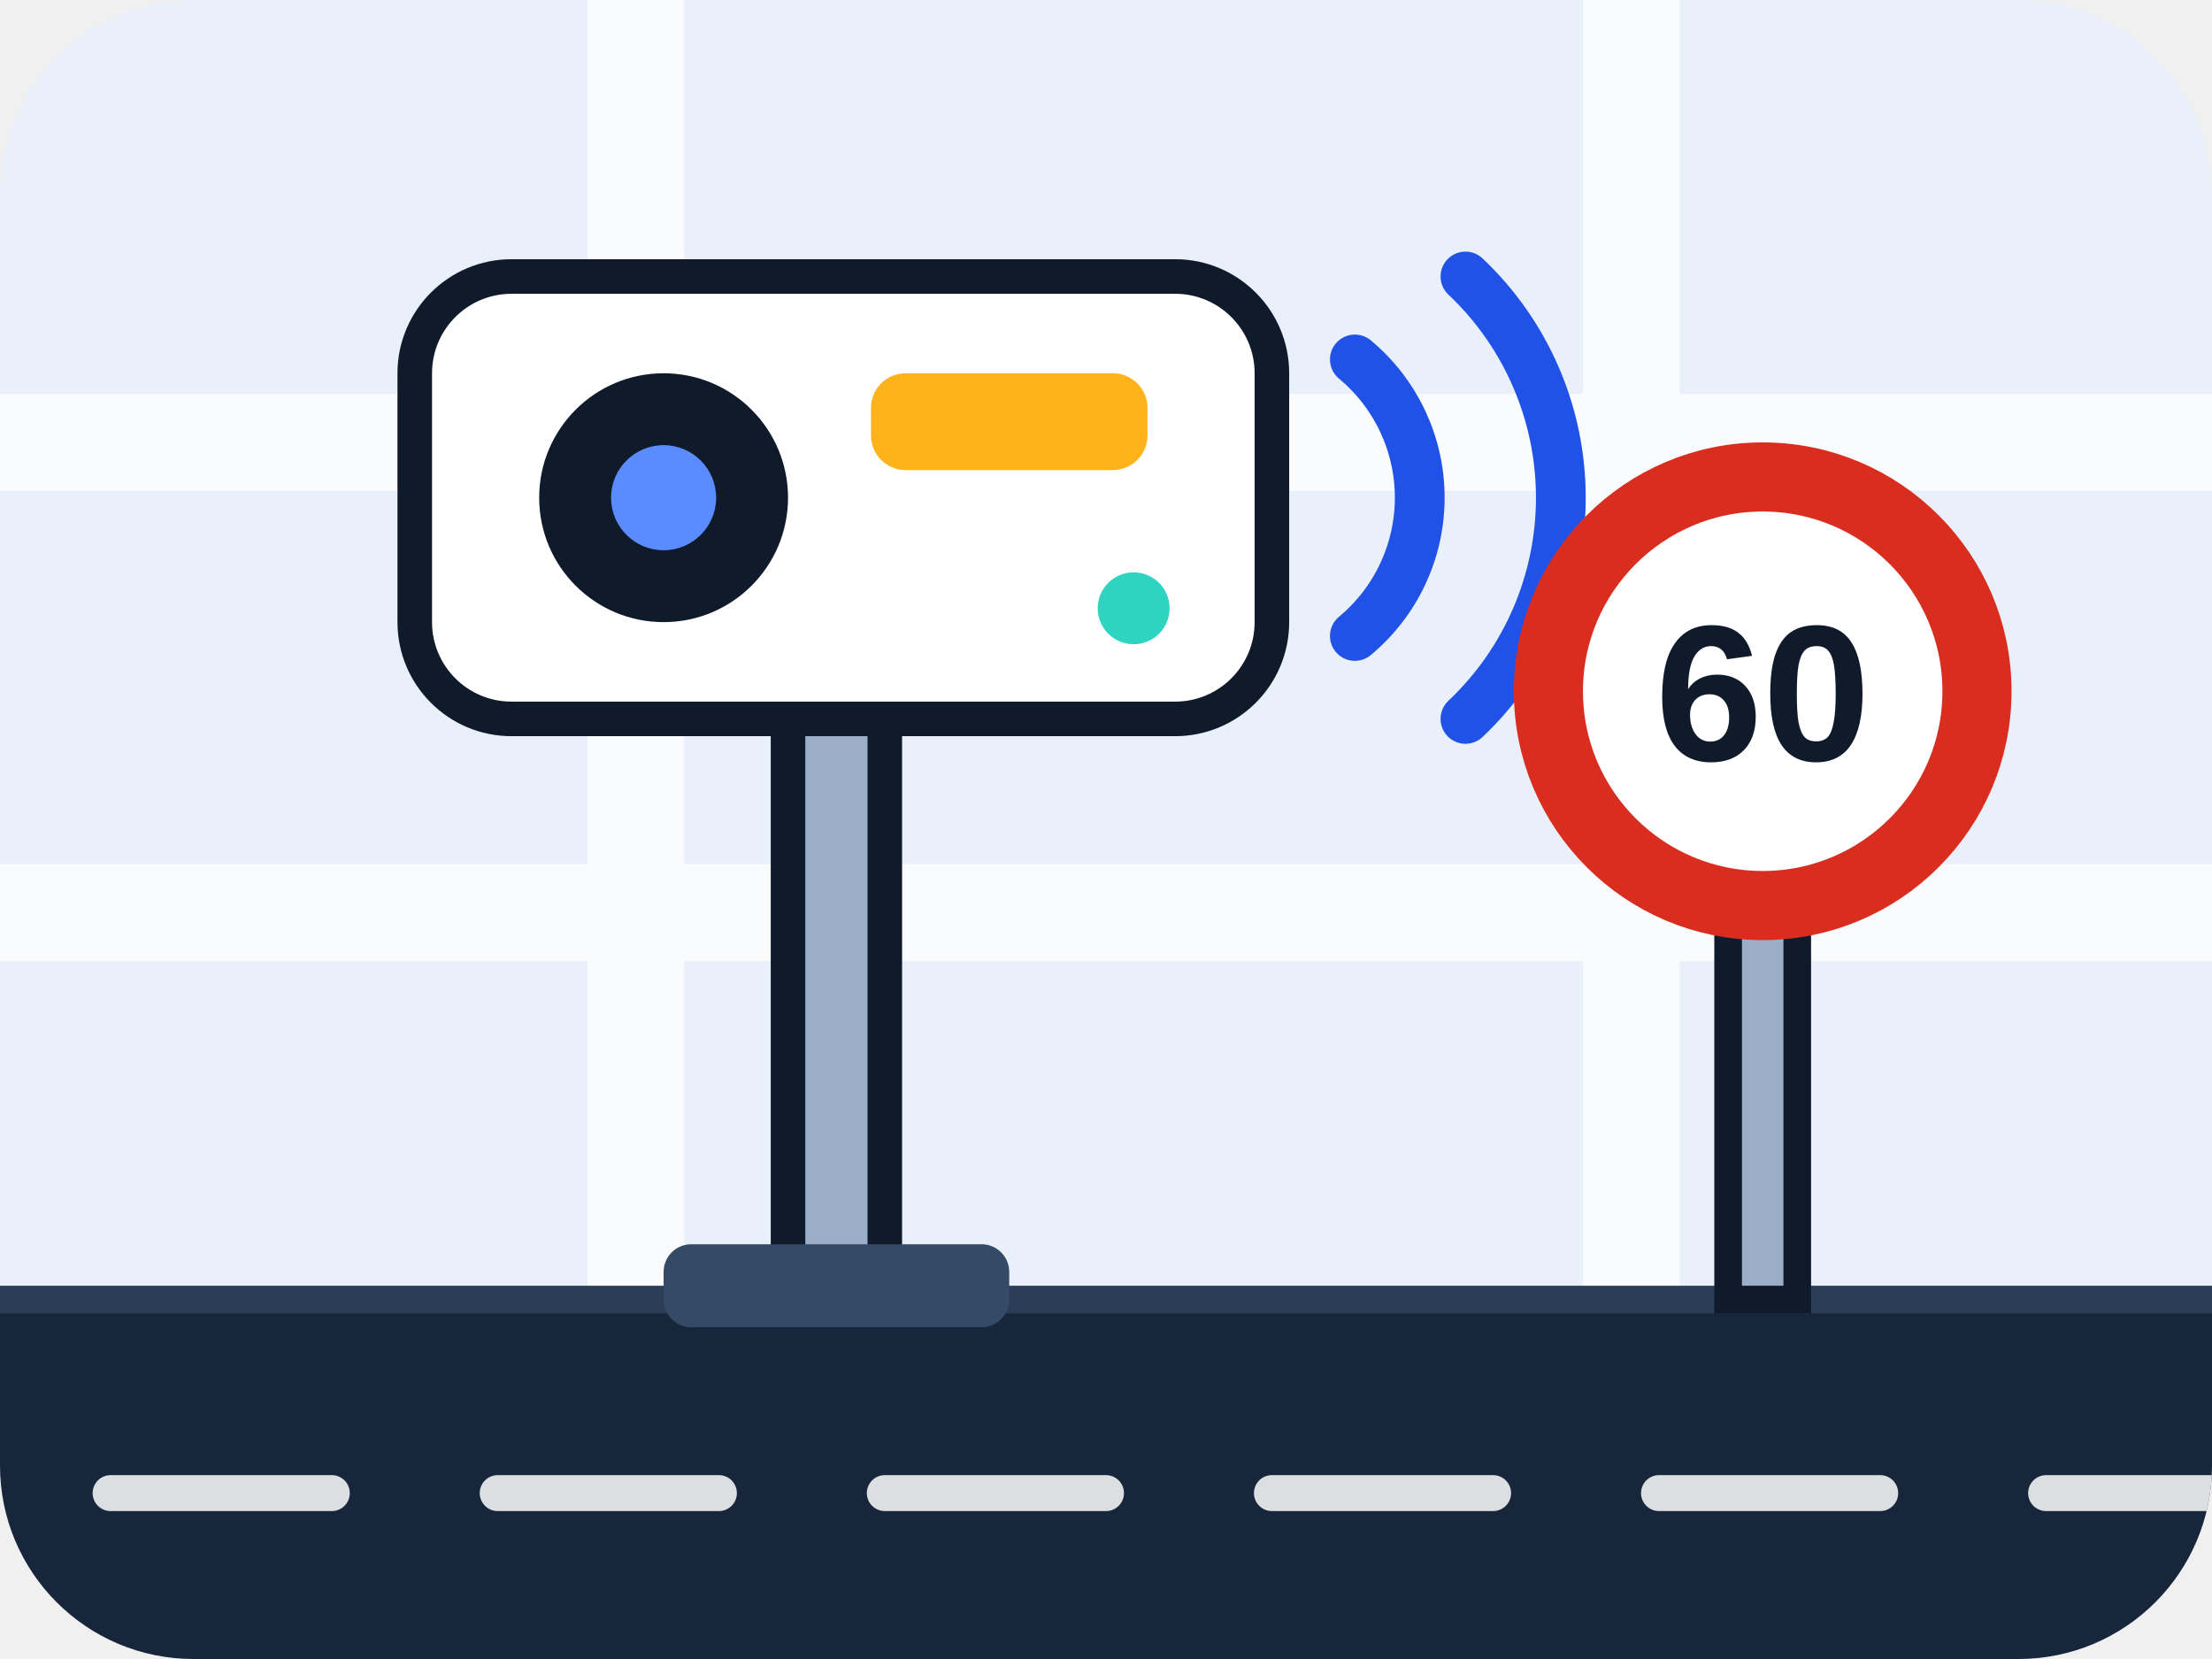
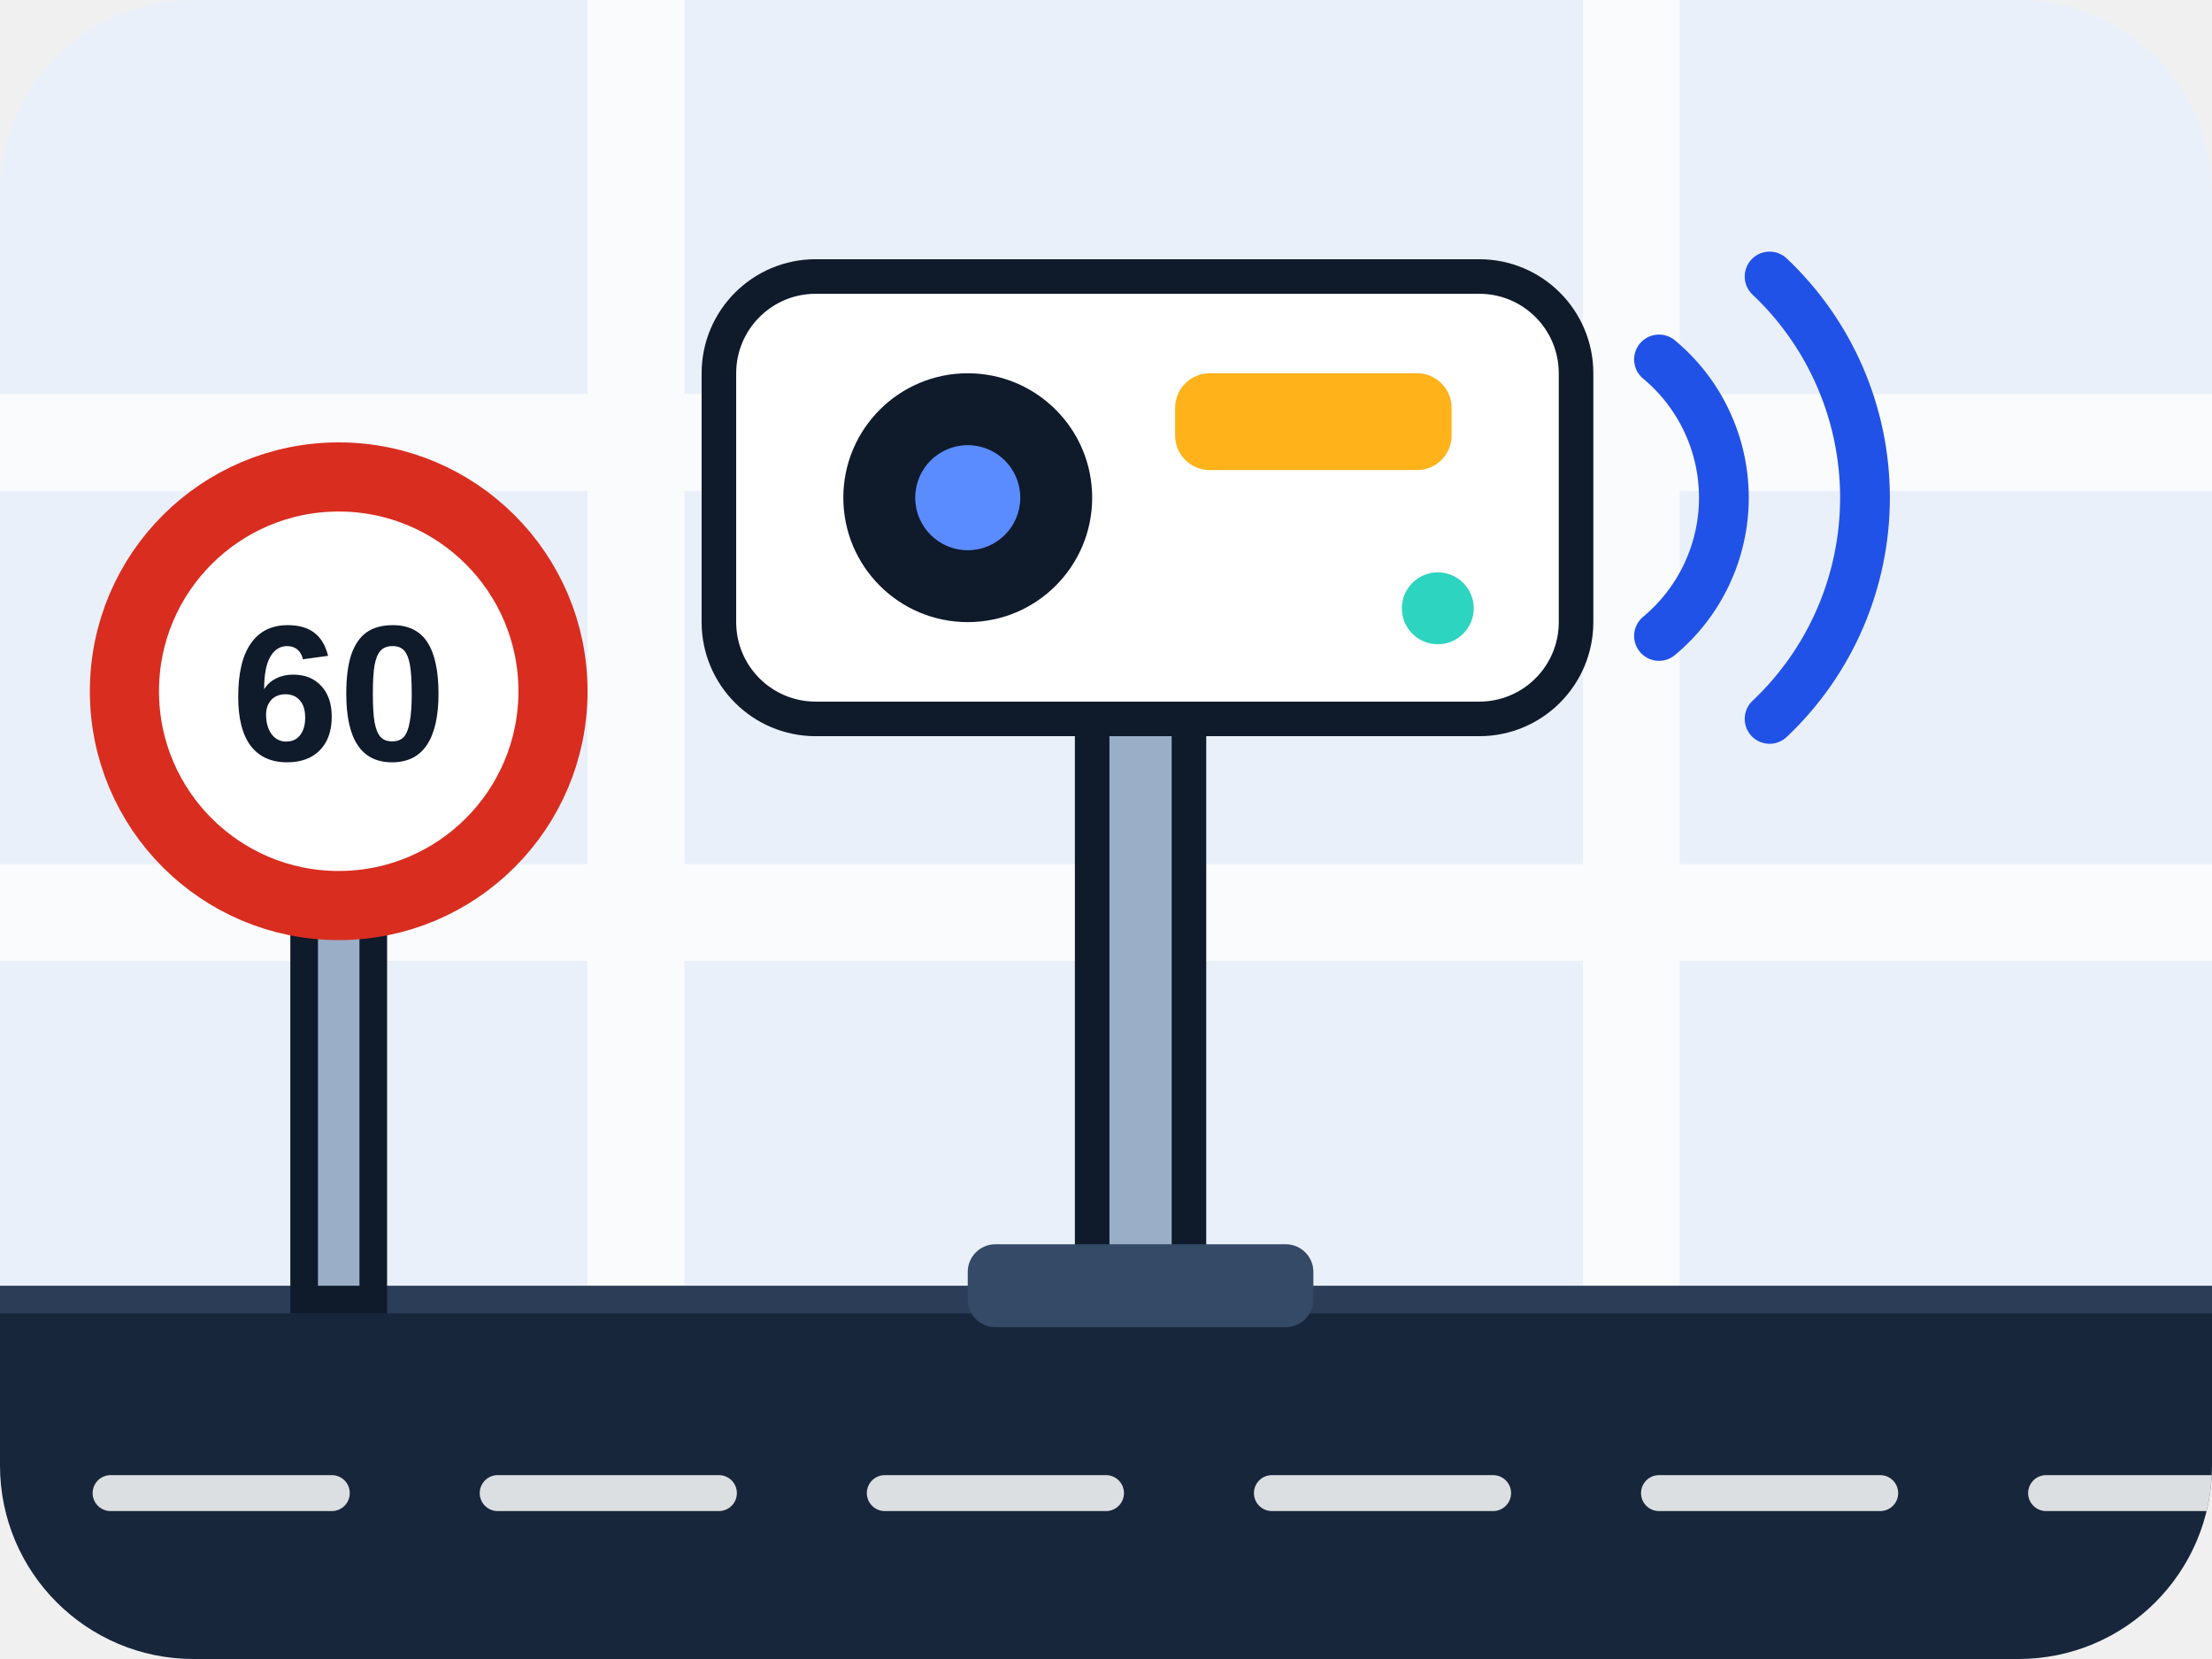
<svg xmlns="http://www.w3.org/2000/svg" viewBox="0 0 160 120" role="img" aria-label="Radar de fiscalização">
  <defs>
    <clipPath id="c">
      <rect width="160" height="120" rx="14" />
    </clipPath>
  </defs>
  <g clip-path="url(#c)">
    <rect width="160" height="120" fill="#EAF0F9" />
    <path d="M0 32h160M0 66h160M46 0v94M118 0v94" stroke="#fff" stroke-width="7" opacity=".75" />
    <rect y="94" width="160" height="26" fill="#17263B" />
    <path d="M0 94h160" stroke="#2B3D57" stroke-width="2" />
    <path d="M8 108h16M36 108h16M64 108h16M92 108h16M120 108h16M148 108h12" stroke="#fff" stroke-width="2.6" stroke-linecap="round" opacity=".85" />
-     <rect x="57" y="48" width="7" height="46" fill="#9BAEC8" stroke="#0F1A2B" stroke-width="2.5" stroke-linejoin="round" />
-     <rect x="48" y="90" width="25" height="6" rx="2" fill="#354A66" />
-     <rect x="30" y="20" width="62" height="32" rx="7" fill="#fff" stroke="#0F1A2B" stroke-width="2.5" stroke-linejoin="round" />
-     <circle cx="48" cy="36" r="9" fill="#0F1A2B" />
-     <circle cx="48" cy="36" r="3.8" fill="#5B8CFF" />
-     <rect x="63" y="27" width="20" height="7" rx="2.5" fill="#FFB21A" />
-     <circle cx="82" cy="44" r="2.6" fill="#2DD4BF" />
-     <path d="M98 26a13 13 0 0 1 0 20M106 20a22 22 0 0 1 0 32" fill="none" stroke="#2152E8" stroke-width="3.6" stroke-linecap="round" />
-     <rect x="125" y="64" width="5" height="30" fill="#9BAEC8" stroke="#0F1A2B" stroke-width="2" />
-     <circle cx="127.5" cy="50" r="15.5" fill="#fff" stroke="#D92D20" stroke-width="5" />
-     <text x="127.5" y="55" text-anchor="middle" font-family="Arial, Helvetica, sans-serif" font-size="14" font-weight="700" fill="#0F1A2B">60</text>
+     <rect x="22" y="64" width="5" height="30" fill="#9BAEC8" stroke="#0F1A2B" stroke-width="2" />
+     <circle cx="24.5" cy="50" r="15.5" fill="#fff" stroke="#D92D20" stroke-width="5" />
+     <text x="24.5" y="55" text-anchor="middle" font-family="Arial, Helvetica, sans-serif" font-size="14" font-weight="700" fill="#0F1A2B">60</text>
+     <g transform="translate(22 0)">
+       <rect x="57" y="48" width="7" height="46" fill="#9BAEC8" stroke="#0F1A2B" stroke-width="2.5" stroke-linejoin="round" />
+       <rect x="48" y="90" width="25" height="6" rx="2" fill="#354A66" />
+       <rect x="30" y="20" width="62" height="32" rx="7" fill="#fff" stroke="#0F1A2B" stroke-width="2.5" stroke-linejoin="round" />
+       <circle cx="48" cy="36" r="9" fill="#0F1A2B" />
+       <circle cx="48" cy="36" r="3.8" fill="#5B8CFF" />
+       <rect x="63" y="27" width="20" height="7" rx="2.5" fill="#FFB21A" />
+       <circle cx="82" cy="44" r="2.6" fill="#2DD4BF" />
+       <path d="M98 26a13 13 0 0 1 0 20M106 20a22 22 0 0 1 0 32" fill="none" stroke="#2152E8" stroke-width="3.6" stroke-linecap="round" />
+     </g>
  </g>
</svg>
